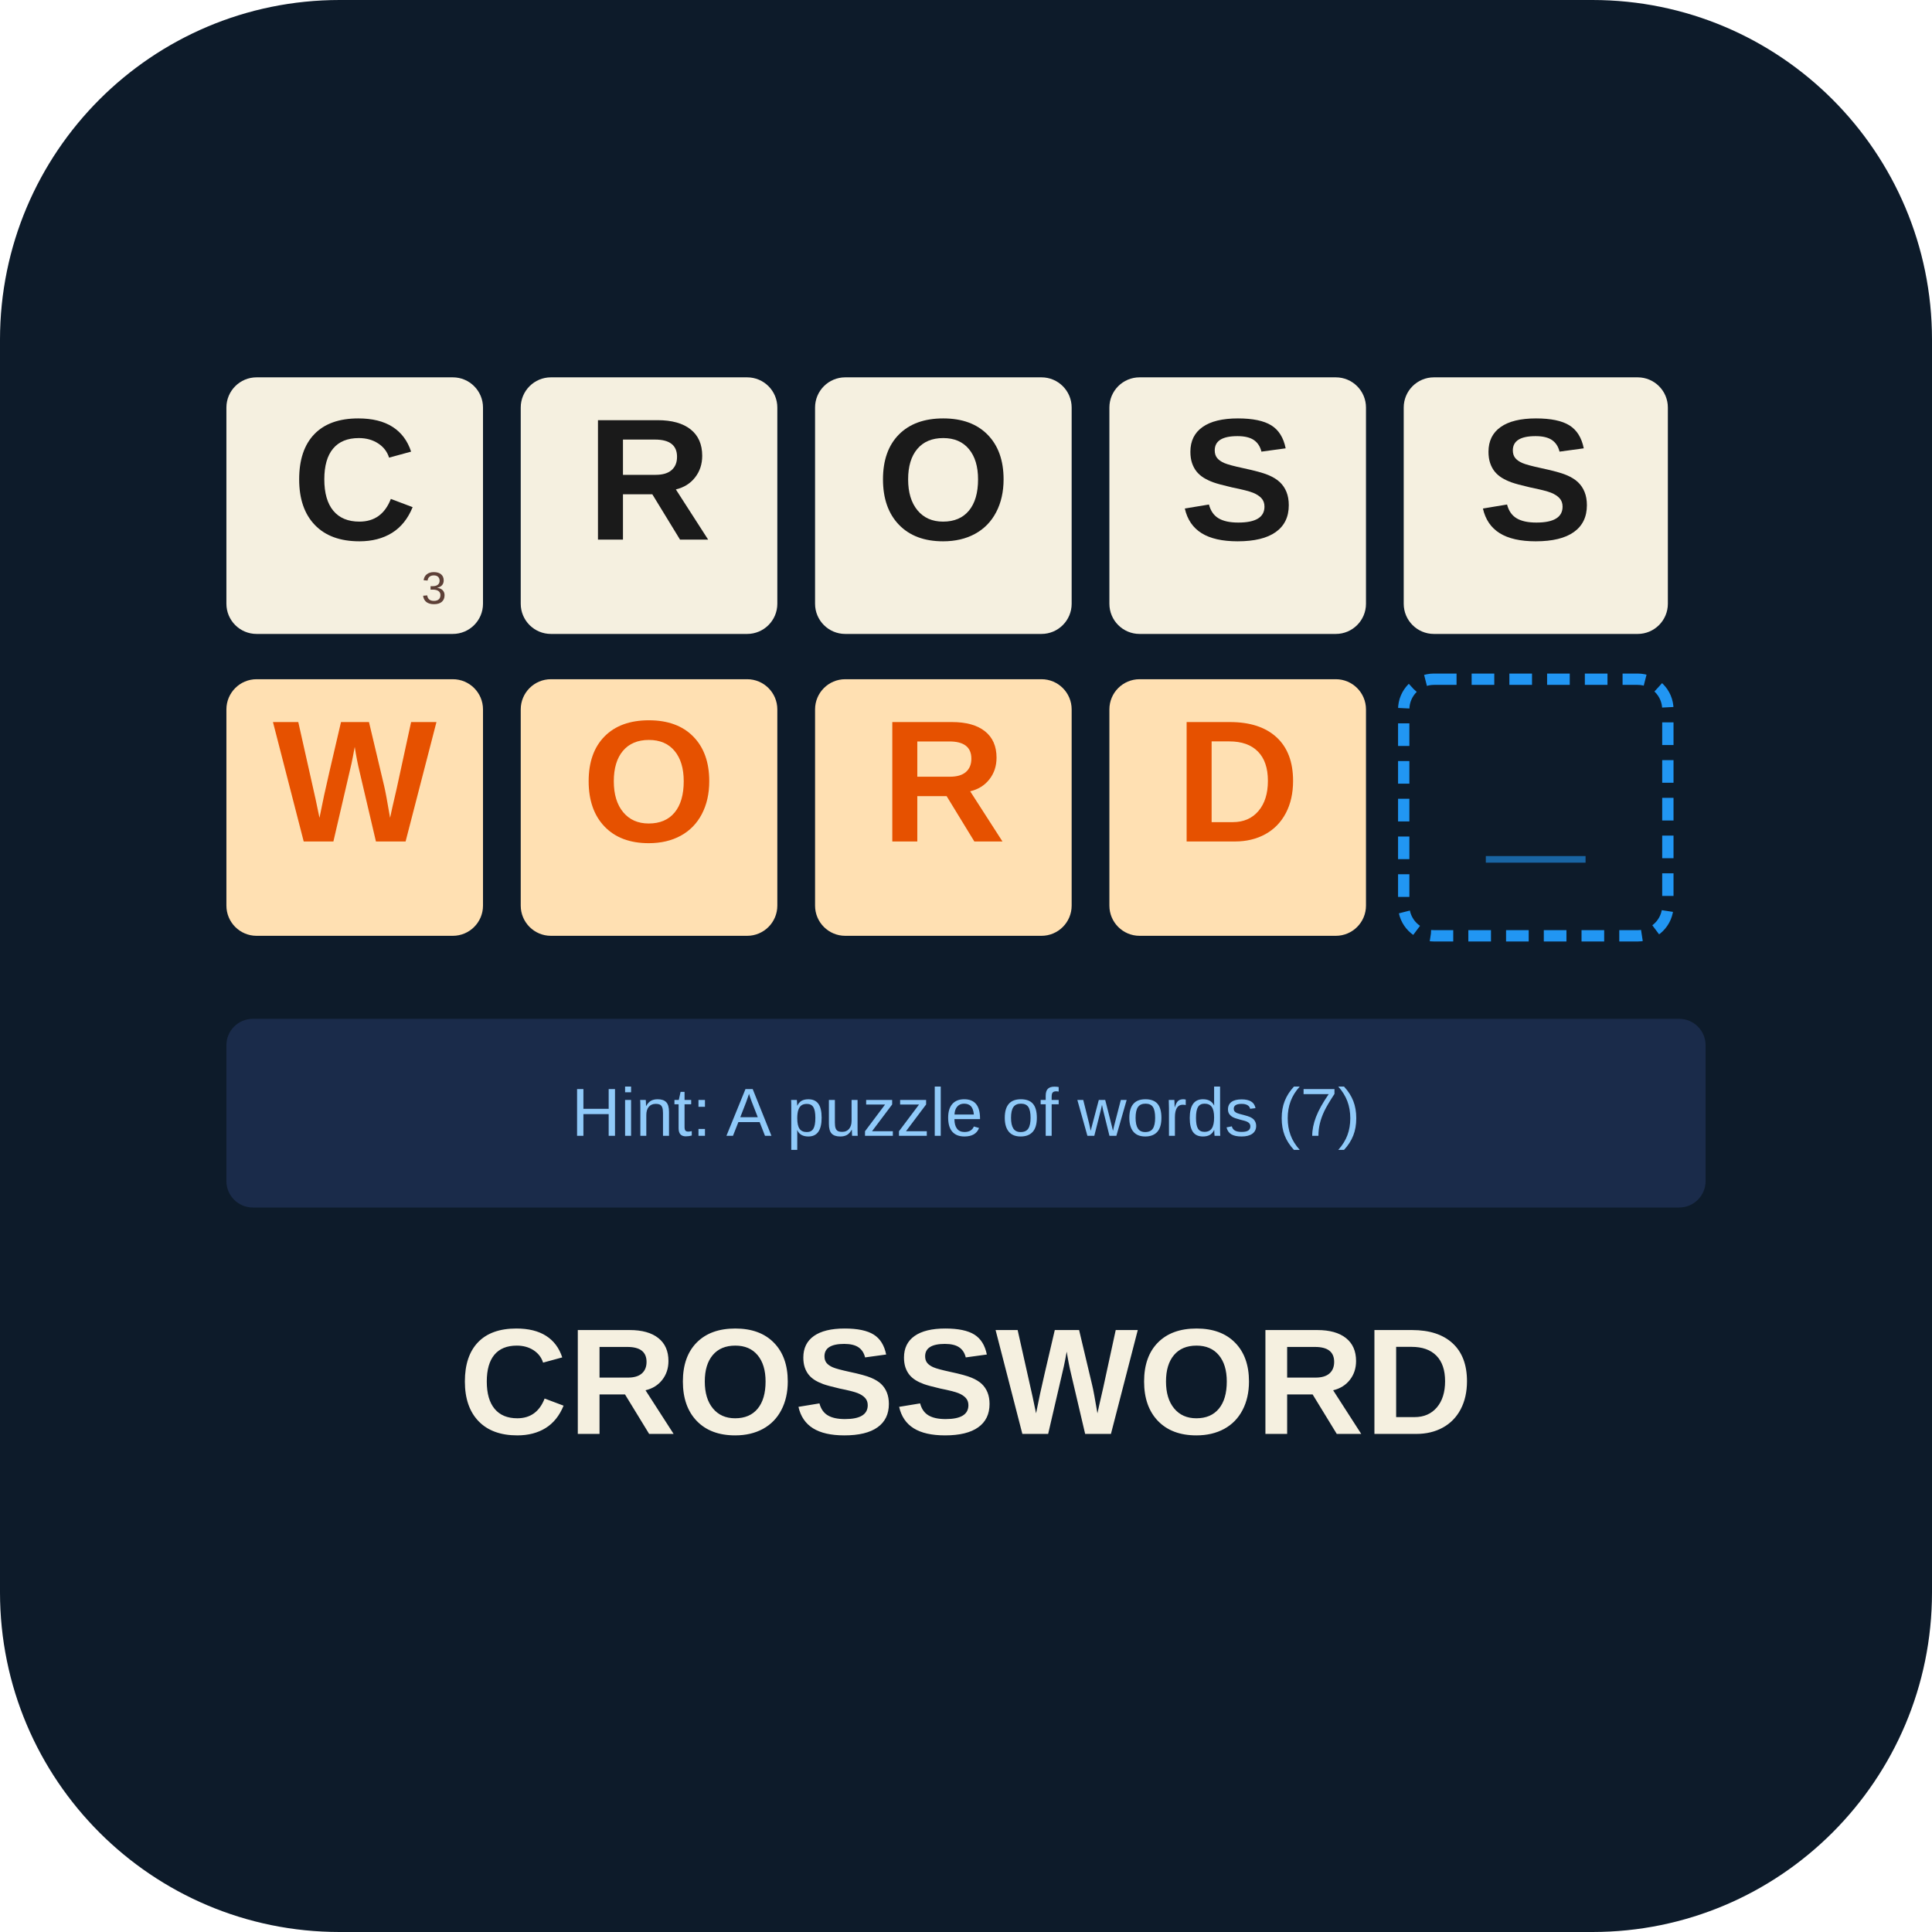
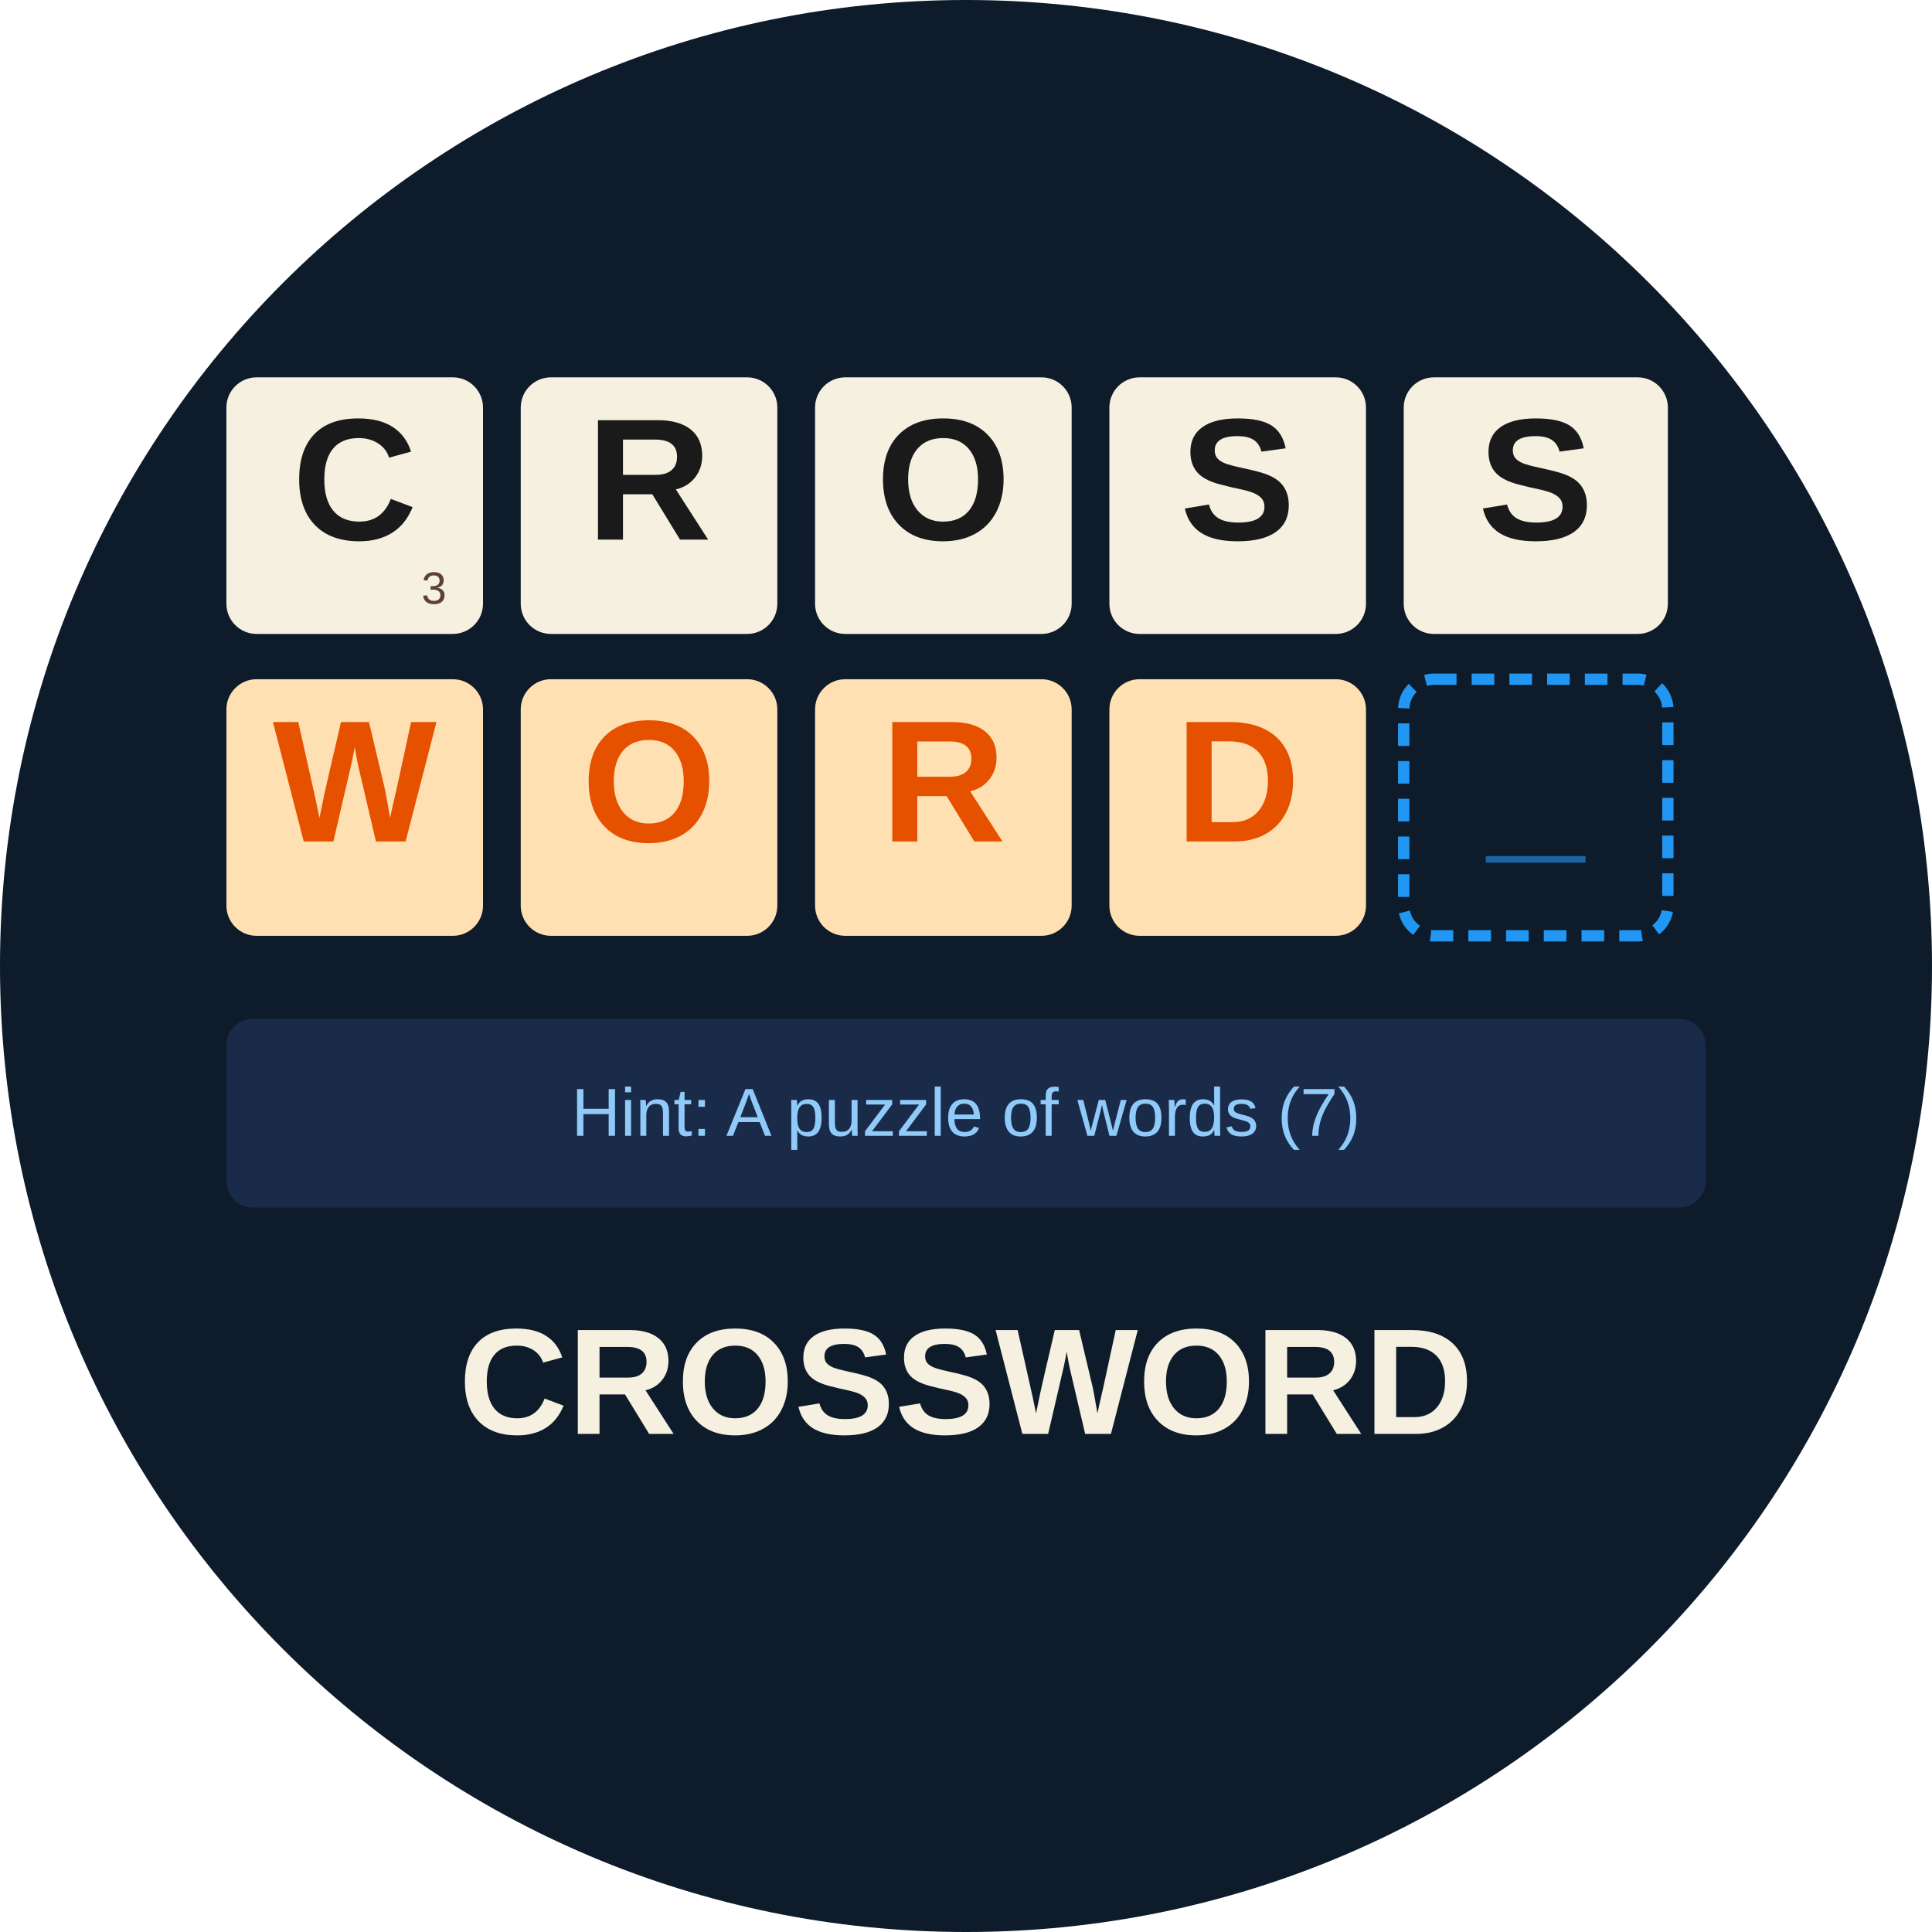
<svg xmlns="http://www.w3.org/2000/svg" viewBox="0 0 1024 1024">
-   <rect width="1024" height="1024" rx="180" fill="#0D1B2A" />
+   <circle cx="512" cy="512" r="512" fill="#0D1B2A" />
  <rect x="120" y="200" width="136" height="136" rx="16" fill="#F5F0E0" />
  <text x="188" y="286" font-family="Arial Black,Arial" font-size="92" font-weight="900" fill="#1A1A1A" text-anchor="middle">C</text>
  <text x="230" y="320" font-family="Arial" font-size="24" fill="#5D4037" text-anchor="middle">3</text>
  <rect x="276" y="200" width="136" height="136" rx="16" fill="#F5F0E0" />
  <text x="344" y="286" font-family="Arial Black,Arial" font-size="92" font-weight="900" fill="#1A1A1A" text-anchor="middle">R</text>
  <rect x="432" y="200" width="136" height="136" rx="16" fill="#F5F0E0" />
  <text x="500" y="286" font-family="Arial Black,Arial" font-size="92" font-weight="900" fill="#1A1A1A" text-anchor="middle">O</text>
  <rect x="588" y="200" width="136" height="136" rx="16" fill="#F5F0E0" />
  <text x="656" y="286" font-family="Arial Black,Arial" font-size="92" font-weight="900" fill="#1A1A1A" text-anchor="middle">S</text>
  <rect x="744" y="200" width="140" height="136" rx="16" fill="#F5F0E0" />
  <text x="814" y="286" font-family="Arial Black,Arial" font-size="92" font-weight="900" fill="#1A1A1A" text-anchor="middle">S</text>
  <rect x="120" y="360" width="136" height="136" rx="16" fill="#FFE0B2" />
  <text x="188" y="446" font-family="Arial Black,Arial" font-size="92" font-weight="900" fill="#E65100" text-anchor="middle">W</text>
  <rect x="276" y="360" width="136" height="136" rx="16" fill="#FFE0B2" />
  <text x="344" y="446" font-family="Arial Black,Arial" font-size="92" font-weight="900" fill="#E65100" text-anchor="middle">O</text>
  <rect x="432" y="360" width="136" height="136" rx="16" fill="#FFE0B2" />
  <text x="500" y="446" font-family="Arial Black,Arial" font-size="92" font-weight="900" fill="#E65100" text-anchor="middle">R</text>
  <rect x="588" y="360" width="136" height="136" rx="16" fill="#FFE0B2" />
  <text x="656" y="446" font-family="Arial Black,Arial" font-size="92" font-weight="900" fill="#E65100" text-anchor="middle">D</text>
  <rect x="744" y="360" width="140" height="136" rx="16" fill="none" stroke="#2196F3" stroke-width="6" stroke-dasharray="12,8" />
  <text x="814" y="446" font-family="Arial Black,Arial" font-size="92" font-weight="900" fill="#2196F3" opacity="0.6" text-anchor="middle">_</text>
  <rect x="120" y="540" width="784" height="100" rx="14" fill="#1A2B4A" />
  <text x="512" y="602" font-family="Arial" font-size="36" fill="#90CAF9" text-anchor="middle">Hint: A puzzle of words (7)</text>
  <text x="512" y="760" font-family="Arial Black,Arial" font-size="80" font-weight="900" fill="#F5F0E0" text-anchor="middle">CROSSWORD</text>
</svg>
